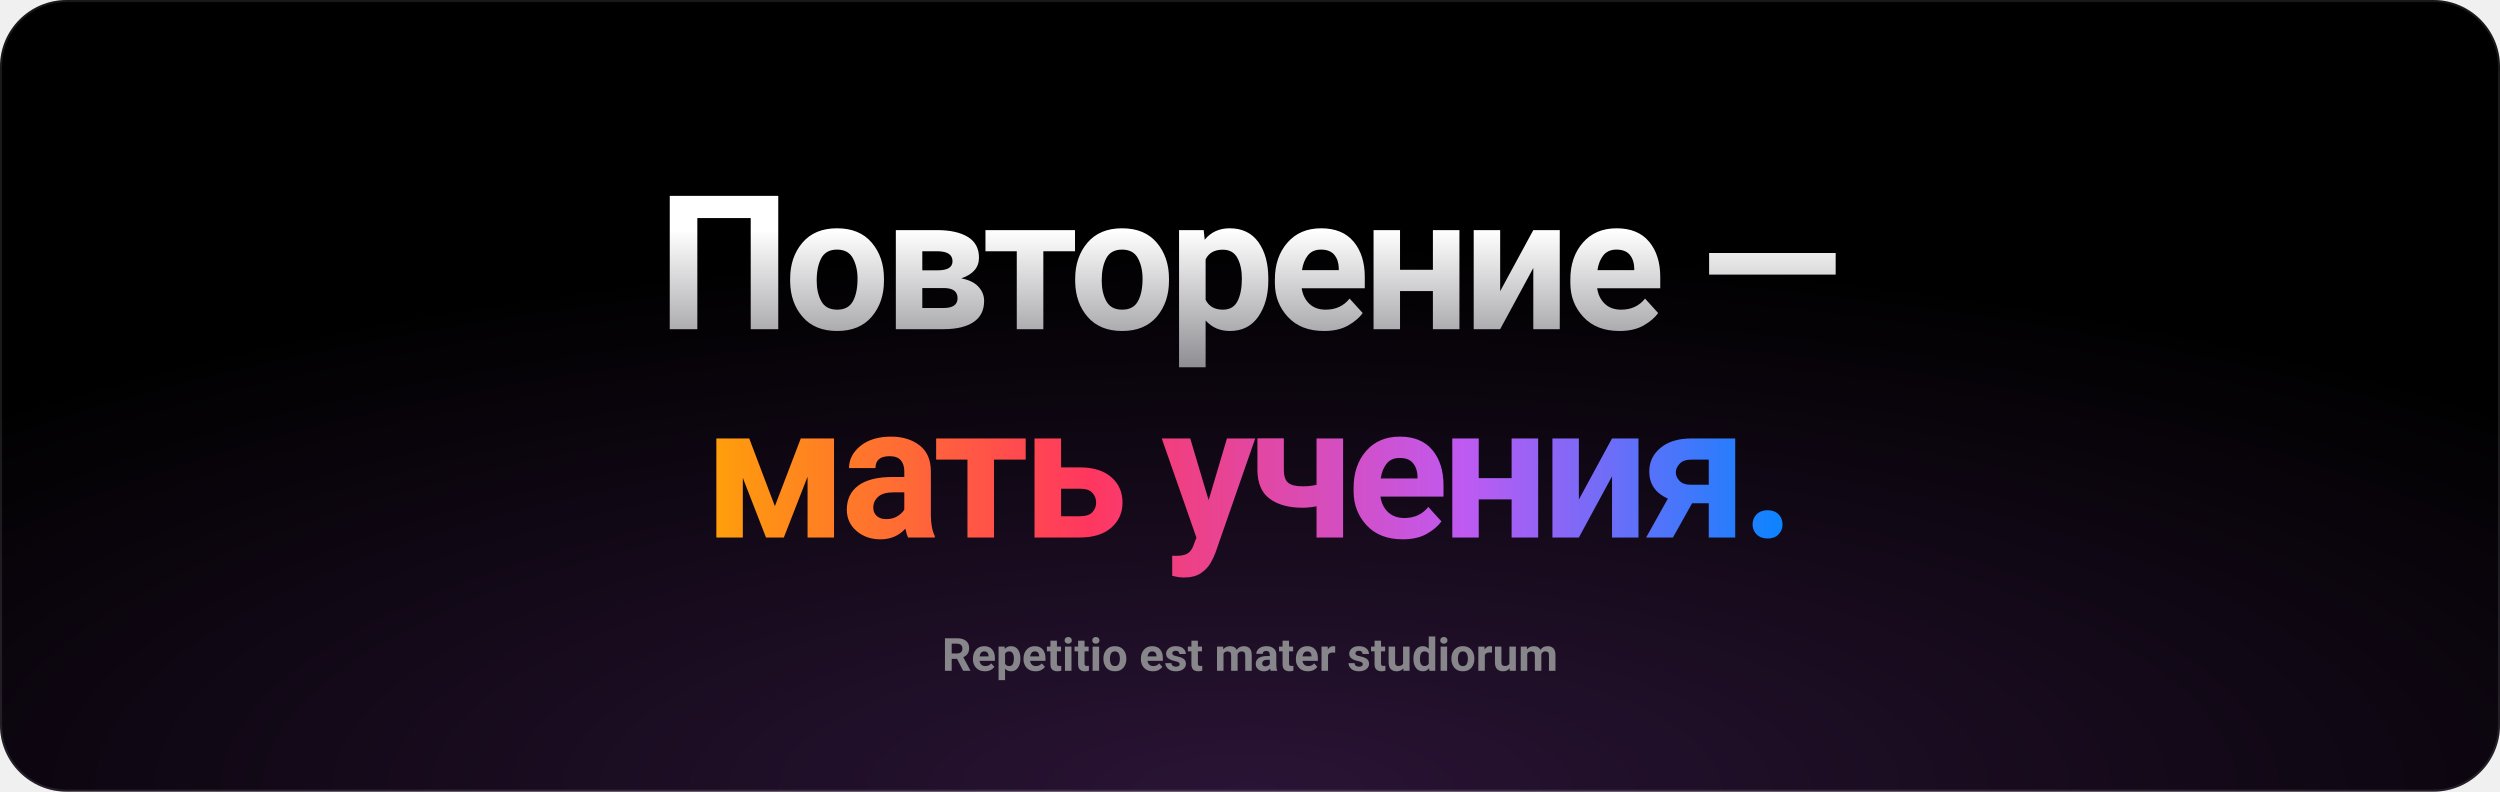
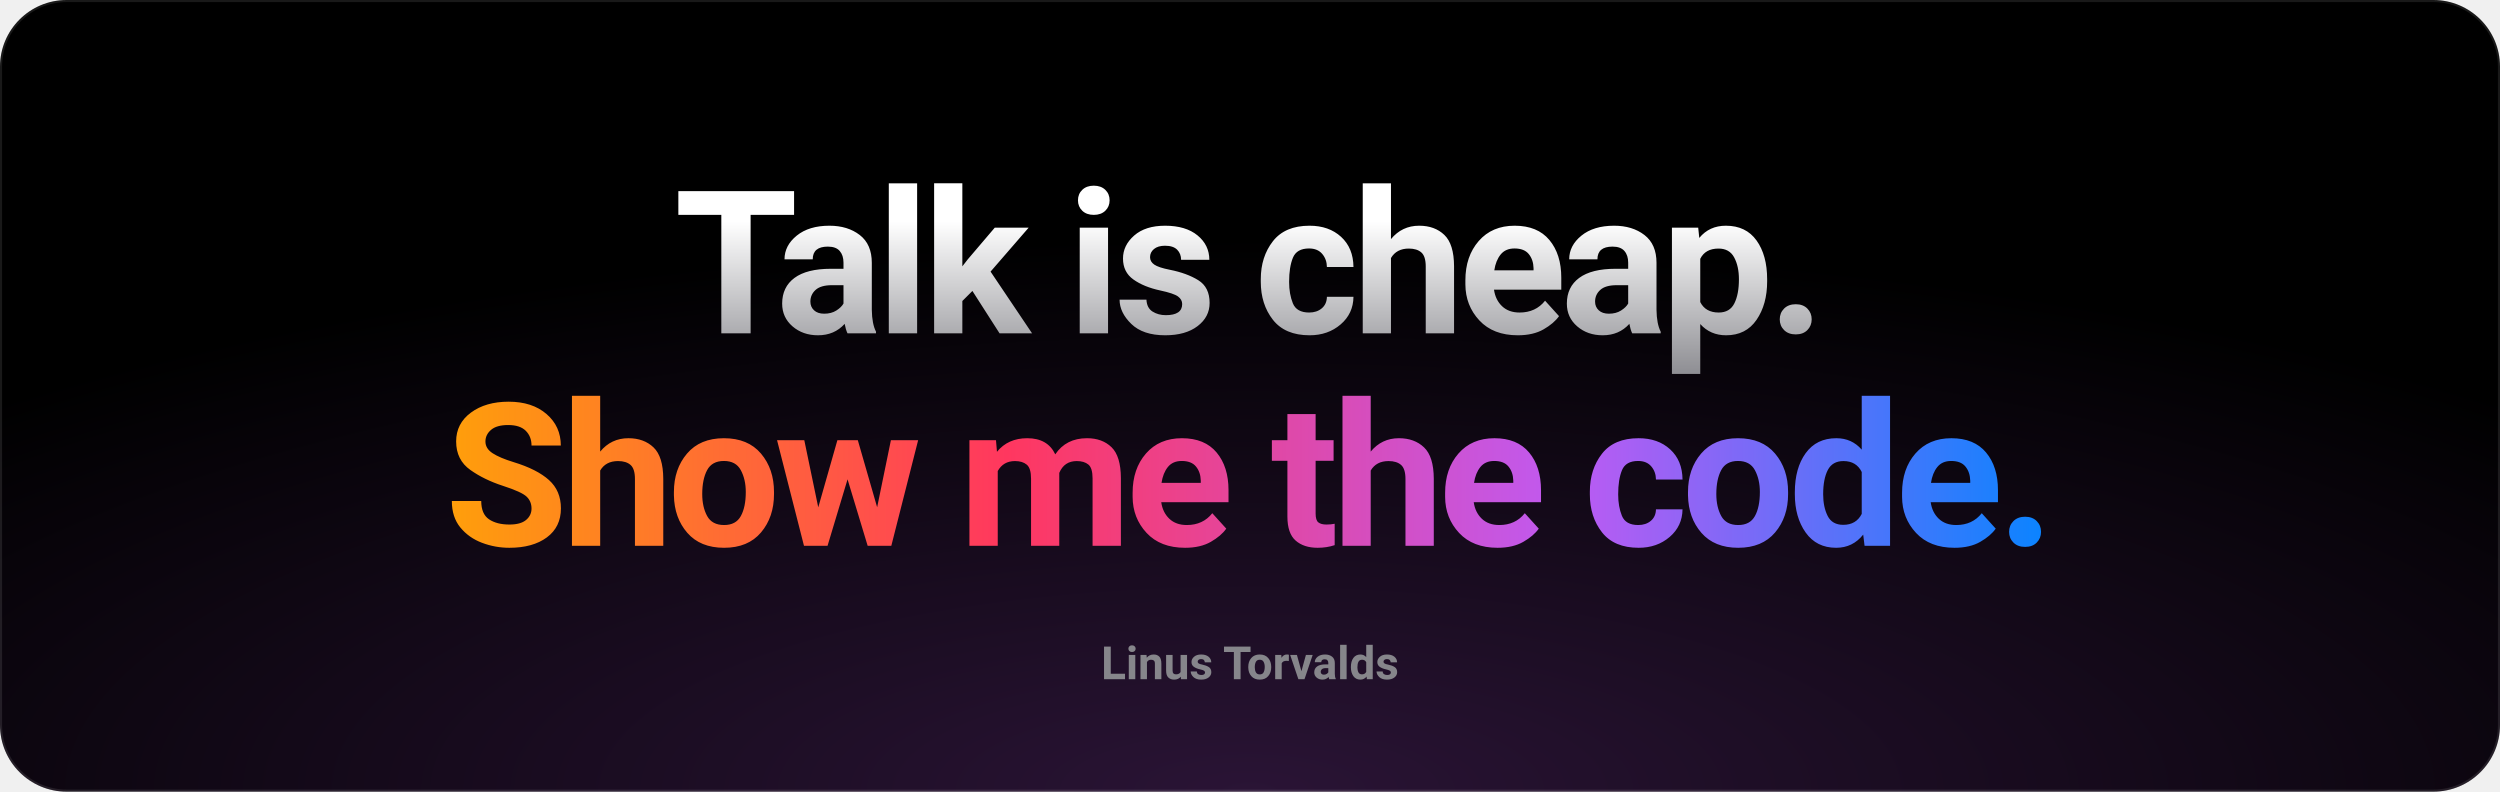
- <svg xmlns="http://www.w3.org/2000/svg" width="1200" height="380" viewBox="0 0 1200 380" role="img" aria-label="Повторение — мать учения.">
+ <svg xmlns="http://www.w3.org/2000/svg" width="1200" height="380" viewBox="0 0 1200 380" role="img" aria-label="Talk is cheap. Show me the code. — Linus Torvalds">
  <defs>
    <linearGradient id="titanium" x1="0" y1="0" x2="0" y2="1">
      <stop offset="0.2" stop-color="#ffffff" />
      <stop offset="1" stop-color="#8e8e93" />
    </linearGradient>
    <linearGradient id="ai" x1="0" y1="0" x2="1" y2="0">
      <stop offset="0" stop-color="#ff9f0a" />
      <stop offset="0.35" stop-color="#ff375f" />
      <stop offset="0.7" stop-color="#bf5af2" />
      <stop offset="1" stop-color="#0a84ff" />
      <animateTransform attributeName="gradientTransform" type="translate" values="-0.3 0;0.3 0;-0.3 0" dur="8s" repeatCount="indefinite" />
    </linearGradient>
    <radialGradient id="spot" cx="0.5" cy="1" r="0.7">
      <stop offset="0" stop-color="#bf5af2" stop-opacity="0.22" />
      <stop offset="1" stop-color="#bf5af2" stop-opacity="0" />
    </radialGradient>
    <clipPath id="card">
      <rect width="1200" height="380" rx="32" />
    </clipPath>
  </defs>
  <g font-family="-apple-system, BlinkMacSystemFont, 'SF Pro Display', 'Segoe UI', Roboto, Helvetica, Arial, sans-serif">
    <g clip-path="url(#card)">
      <rect width="1200" height="380" fill="#000000" />
      <rect width="1200" height="380" fill="url(#spot)" />
    </g>
    <rect x="0.5" y="0.5" width="1199" height="379" rx="31.5" fill="none" stroke="#ffffff" stroke-opacity="0.1" />
    <g font-weight="700" text-anchor="middle">
-       <text x="600" y="158" font-size="90" letter-spacing="-3" fill="url(#titanium)">Повторение —</text>
-       <text x="600" y="258" font-size="90" letter-spacing="-3" fill="url(#ai)">мать учения.</text>
-       <text x="600" y="322" font-size="22" font-weight="600" fill="#86868b">Repetitio est mater studiorum</text>
+       <text x="600" y="160" font-size="96" letter-spacing="-3" fill="url(#titanium)">Talk is cheap.</text>
+       <text x="600" y="262" font-size="96" letter-spacing="-3" fill="url(#ai)">Show me the code.</text>
+       <text x="600" y="326" font-size="22" font-weight="600" fill="#86868b">Linus Torvalds</text>
    </g>
  </g>
</svg>
